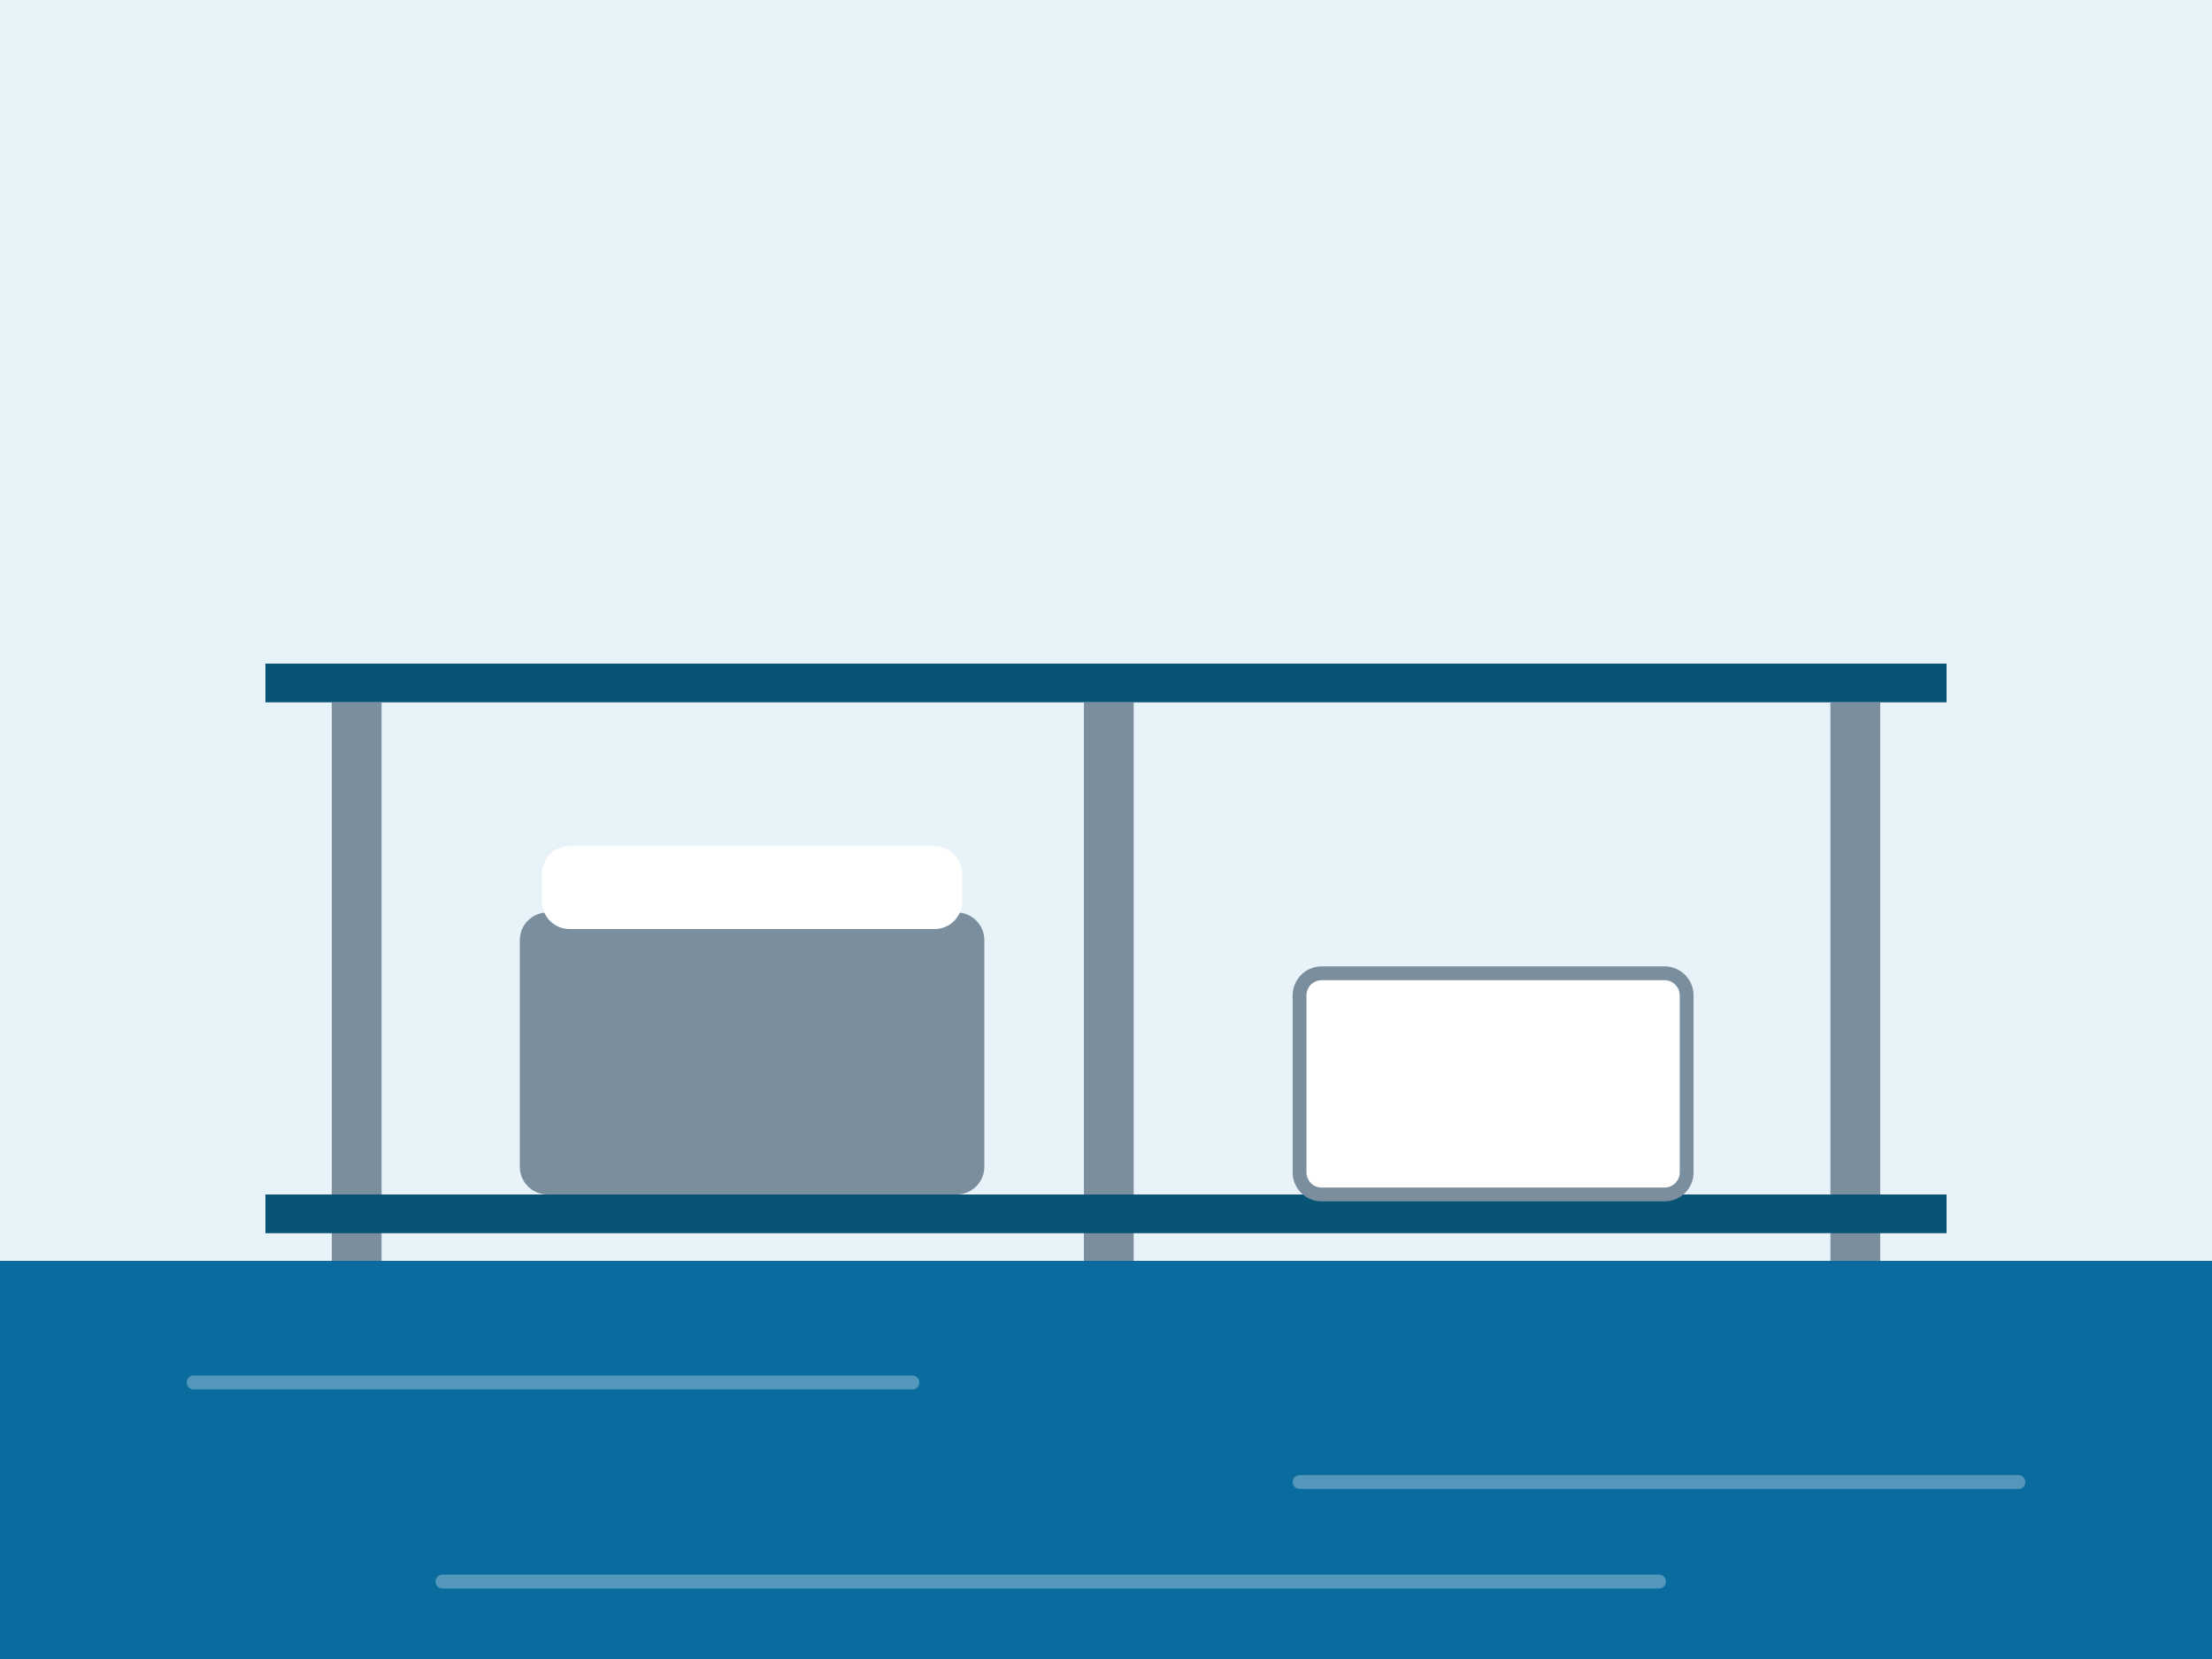
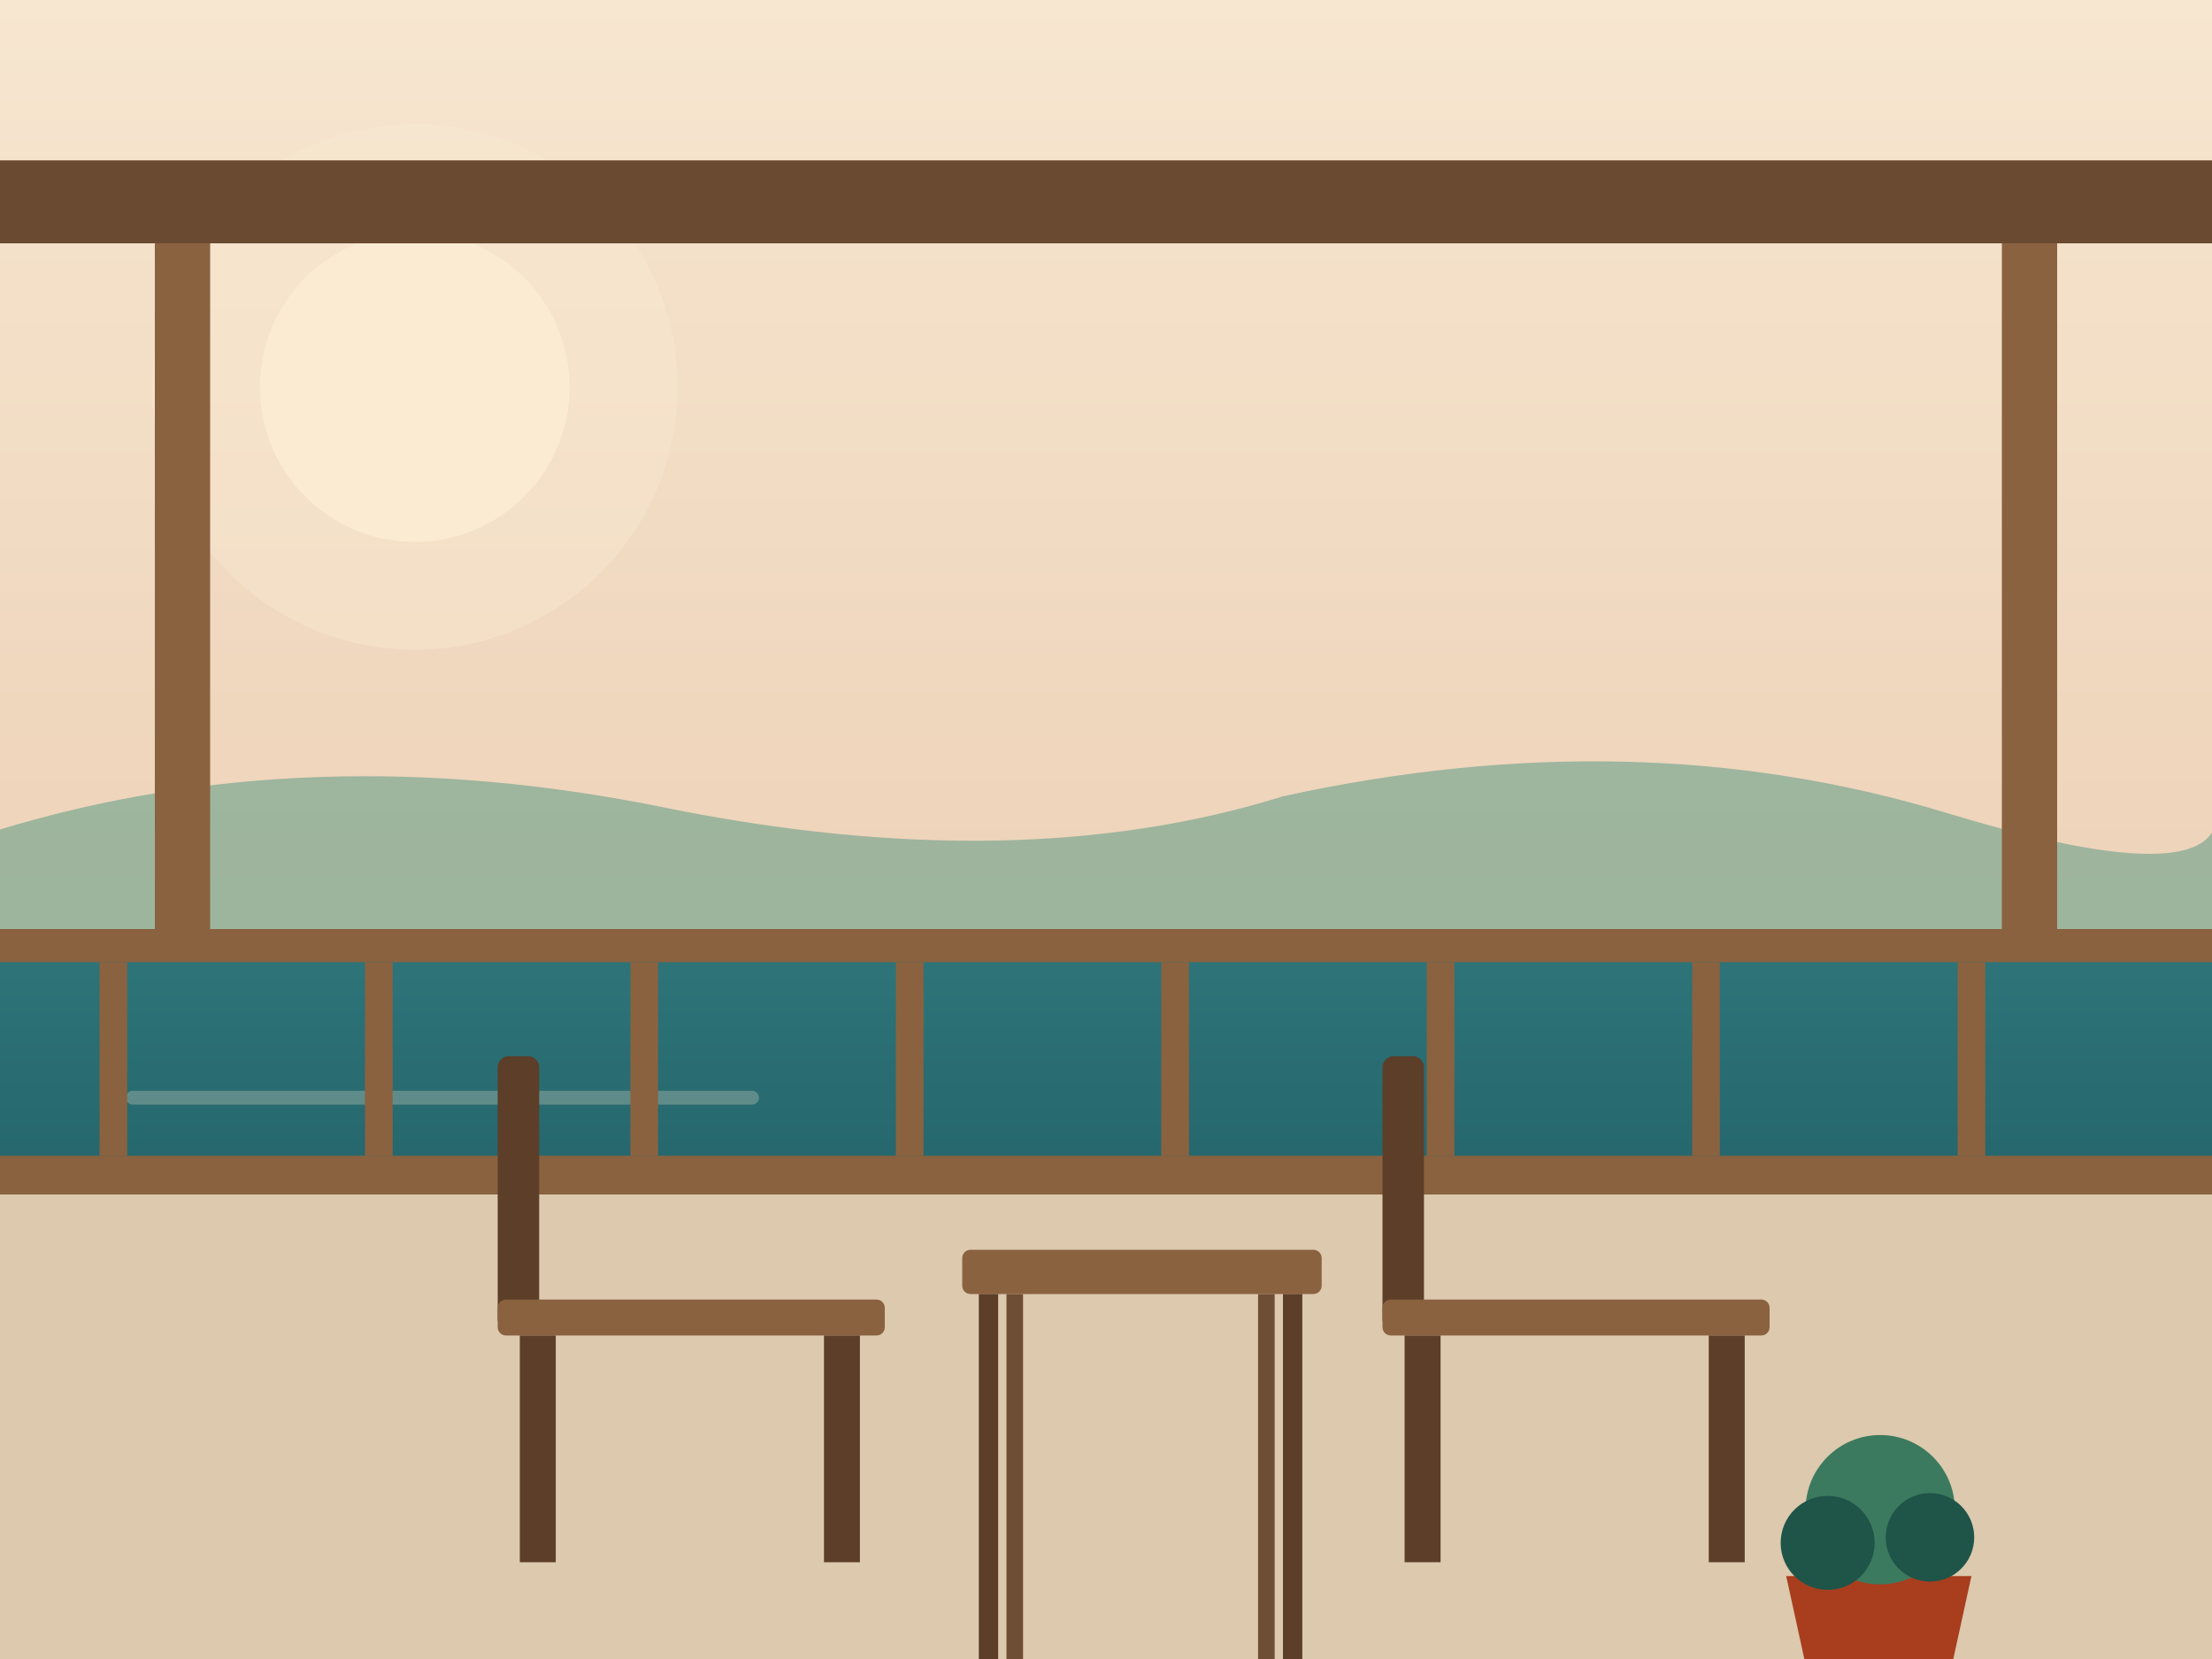
<svg xmlns="http://www.w3.org/2000/svg" viewBox="0 0 800 600" width="800" height="600" role="img" aria-label="Hiên trước bungalow">
-   <rect width="800" height="600" fill="#E8F2F9" />
-   <rect y="456" width="800" height="144" fill="#0A6C9E" />
-   <rect x="96" y="240" width="608" height="14" fill="#075474" />
-   <rect x="120" y="254" width="18" height="202" fill="#7A8E9D" />
-   <rect x="392" y="254" width="18" height="202" fill="#7A8E9D" />
-   <rect x="662" y="254" width="18" height="202" fill="#7A8E9D" />
-   <rect x="96" y="432" width="608" height="14" fill="#075474" />
-   <rect x="188" y="330" width="168" height="102" rx="10" fill="#7A8E9D" />
-   <rect x="196" y="306" width="152" height="30" rx="10" fill="#FFFFFF" />
-   <rect x="470" y="352" width="140" height="80" rx="8" fill="#FFFFFF" />
-   <rect x="470" y="352" width="140" height="80" rx="8" fill="none" stroke="#7A8E9D" stroke-width="5" />
-   <g stroke="#FFFFFF" stroke-width="5" stroke-linecap="round" opacity="0.30">
-     <line x1="70" y1="500" x2="330" y2="500" />
-     <line x1="470" y1="536" x2="730" y2="536" />
-     <line x1="160" y1="572" x2="600" y2="572" />
-   </g>
+   <defs>
+     <linearGradient id="troi" x1="0" y1="0" x2="0" y2="1">
+       <stop offset="0" stop-color="#F7E6D0" />
+       <stop offset="1" stop-color="#E5C3A6" />
+     </linearGradient>
+     <linearGradient id="nuoc" x1="0" y1="0" x2="0" y2="1">
+       <stop offset="0" stop-color="#2E757A" />
+       <stop offset="1" stop-color="#12484F" />
+     </linearGradient>
+     <linearGradient id="co" x1="0" y1="0" x2="0" y2="1">
+       <stop offset="0" stop-color="#478161" />
+       <stop offset="1" stop-color="#2C5E46" />
+     </linearGradient>
+   </defs>
+   <rect width="800" height="600" fill="url(#troi)" />
+   <circle cx="150" cy="140" r="95" fill="#FAEBD2" opacity=".38" />
+   <circle cx="150" cy="140" r="56" fill="#FAEBD2" />
+   <path d="M0 300 Q112 266 240 292 T464 288 Q592 260 704 294 T800 284 L800 370 L0 370Z" fill="#89AC96" opacity=".8" />
+   <rect y="340" width="800" height="260" fill="url(#nuoc)" />
+   <line x1="48" y1="397" x2="272" y2="397" stroke="#FAEBD2" stroke-width="5" stroke-linecap="round" opacity=".26" />
+   <line x1="400" y1="444" x2="688" y2="444" stroke="#FAEBD2" stroke-width="5" stroke-linecap="round" opacity=".26" />
+   <line x1="160" y1="501" x2="576" y2="501" stroke="#FAEBD2" stroke-width="5" stroke-linecap="round" opacity=".26" />
+   <line x1="336" y1="558" x2="760" y2="558" stroke="#FAEBD2" stroke-width="5" stroke-linecap="round" opacity=".26" />
+   <rect y="430" width="800" height="170" fill="#DCC9AE" />
+   <rect y="418" width="800" height="14" fill="#8A6240" />
+   <rect y="336" width="800" height="12" fill="#8A6240" />
+   <rect x="36" y="348" width="10" height="70" fill="#8A6240" />
+   <rect x="132" y="348" width="10" height="70" fill="#8A6240" />
+   <rect x="228" y="348" width="10" height="70" fill="#8A6240" />
+   <rect x="324" y="348" width="10" height="70" fill="#8A6240" />
+   <rect x="420" y="348" width="10" height="70" fill="#8A6240" />
+   <rect x="516" y="348" width="10" height="70" fill="#8A6240" />
+   <rect x="612" y="348" width="10" height="70" fill="#8A6240" />
+   <rect x="708" y="348" width="10" height="70" fill="#8A6240" />
+   <rect y="58" width="800" height="30" fill="#6B4A32" />
+   <rect x="56" y="88" width="20" height="248" fill="#8A6240" />
+   <rect x="724" y="88" width="20" height="248" fill="#8A6240" />
+   <rect x="180" y="382" width="15" height="99" rx="4" fill="#5C3E29" />
+   <rect x="180" y="470" width="140" height="13" rx="3" fill="#8A6240" />
+   <rect x="188" y="483" width="13" height="82" fill="#5C3E29" />
+   <rect x="298" y="483" width="13" height="82" fill="#5C3E29" />
+   <rect x="500" y="382" width="15" height="99" rx="4" fill="#5C3E29" />
+   <rect x="500" y="470" width="140" height="13" rx="3" fill="#8A6240" />
+   <rect x="508" y="483" width="13" height="82" fill="#5C3E29" />
+   <rect x="618" y="483" width="13" height="82" fill="#5C3E29" />
+   <rect x="364" y="468" width="6" height="132" fill="#6E4E34" />
+   <rect x="455" y="468" width="6" height="132" fill="#6E4E34" />
+   <rect x="348" y="452" width="130" height="16" rx="3" fill="#8A6240" />
+   <rect x="354" y="468" width="7" height="132" fill="#5C3E29" />
+   <rect x="464" y="468" width="7" height="132" fill="#5C3E29" />
+   <path d="M646 570 l7 32 h53 l7 -32z" fill="#A83E1E" />
+   <circle cx="680" cy="546" r="27" fill="#3C7A5F" />
+   <circle cx="661" cy="558" r="17" fill="#1F5449" />
+   <circle cx="698" cy="556" r="16" fill="#1F5449" />
</svg>
